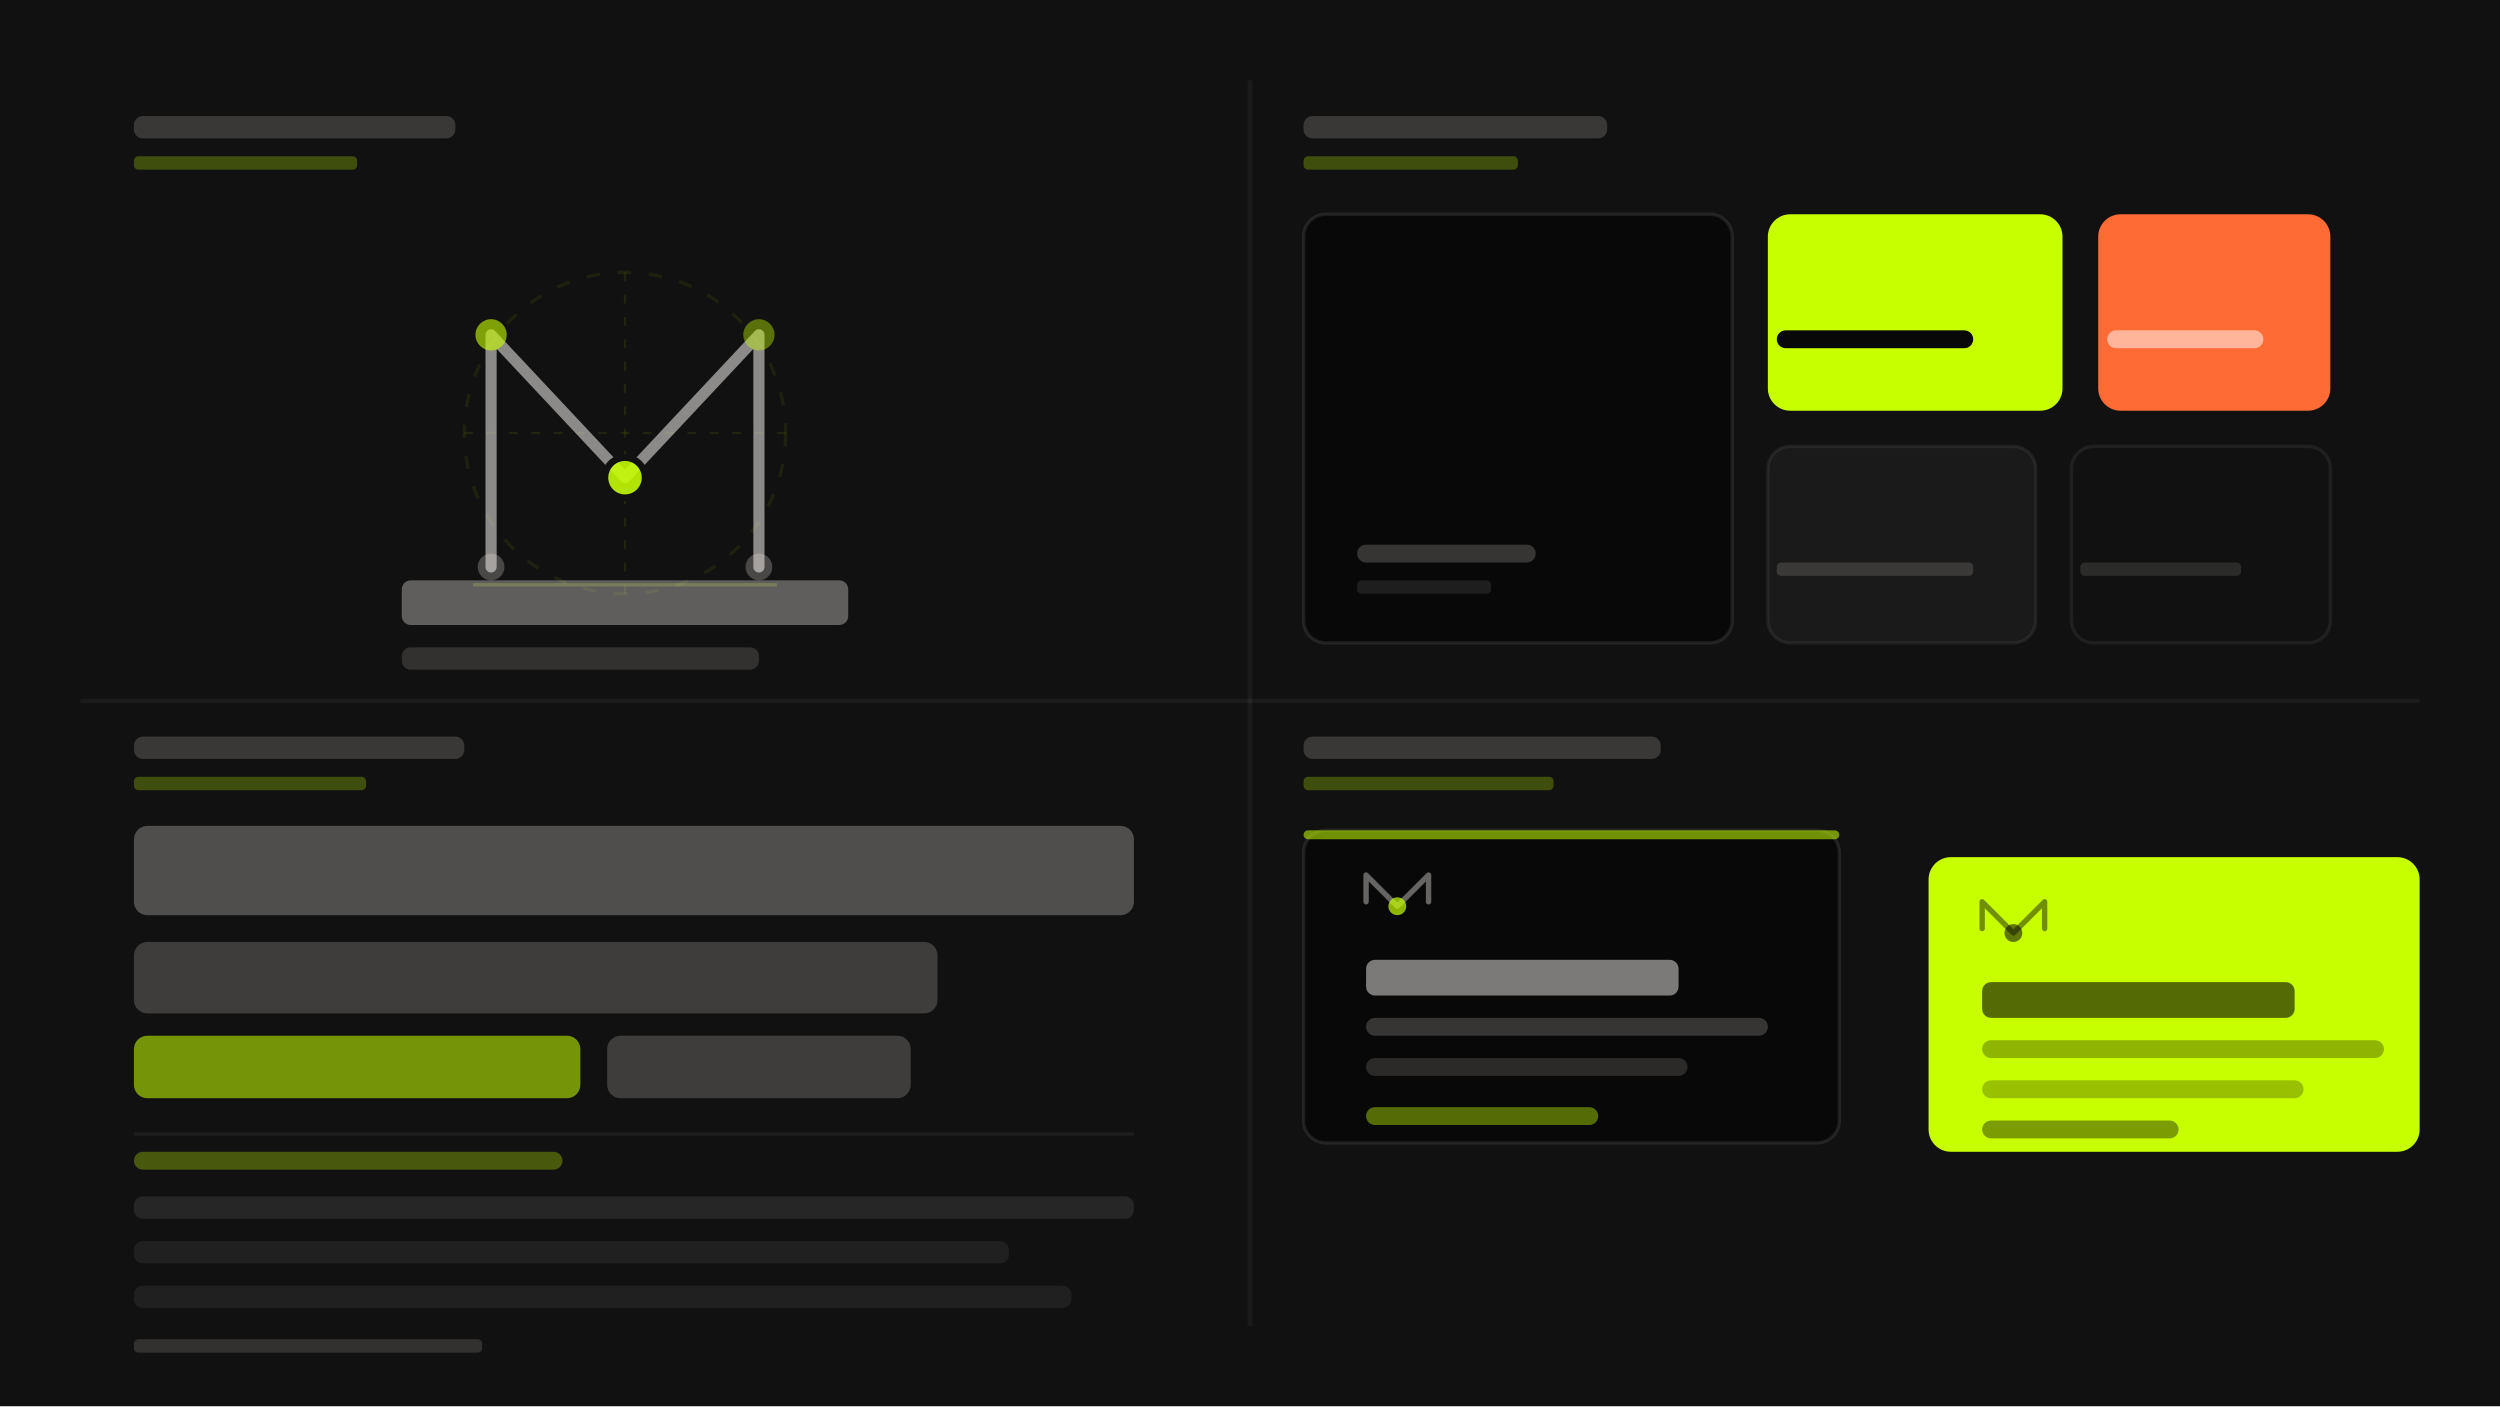
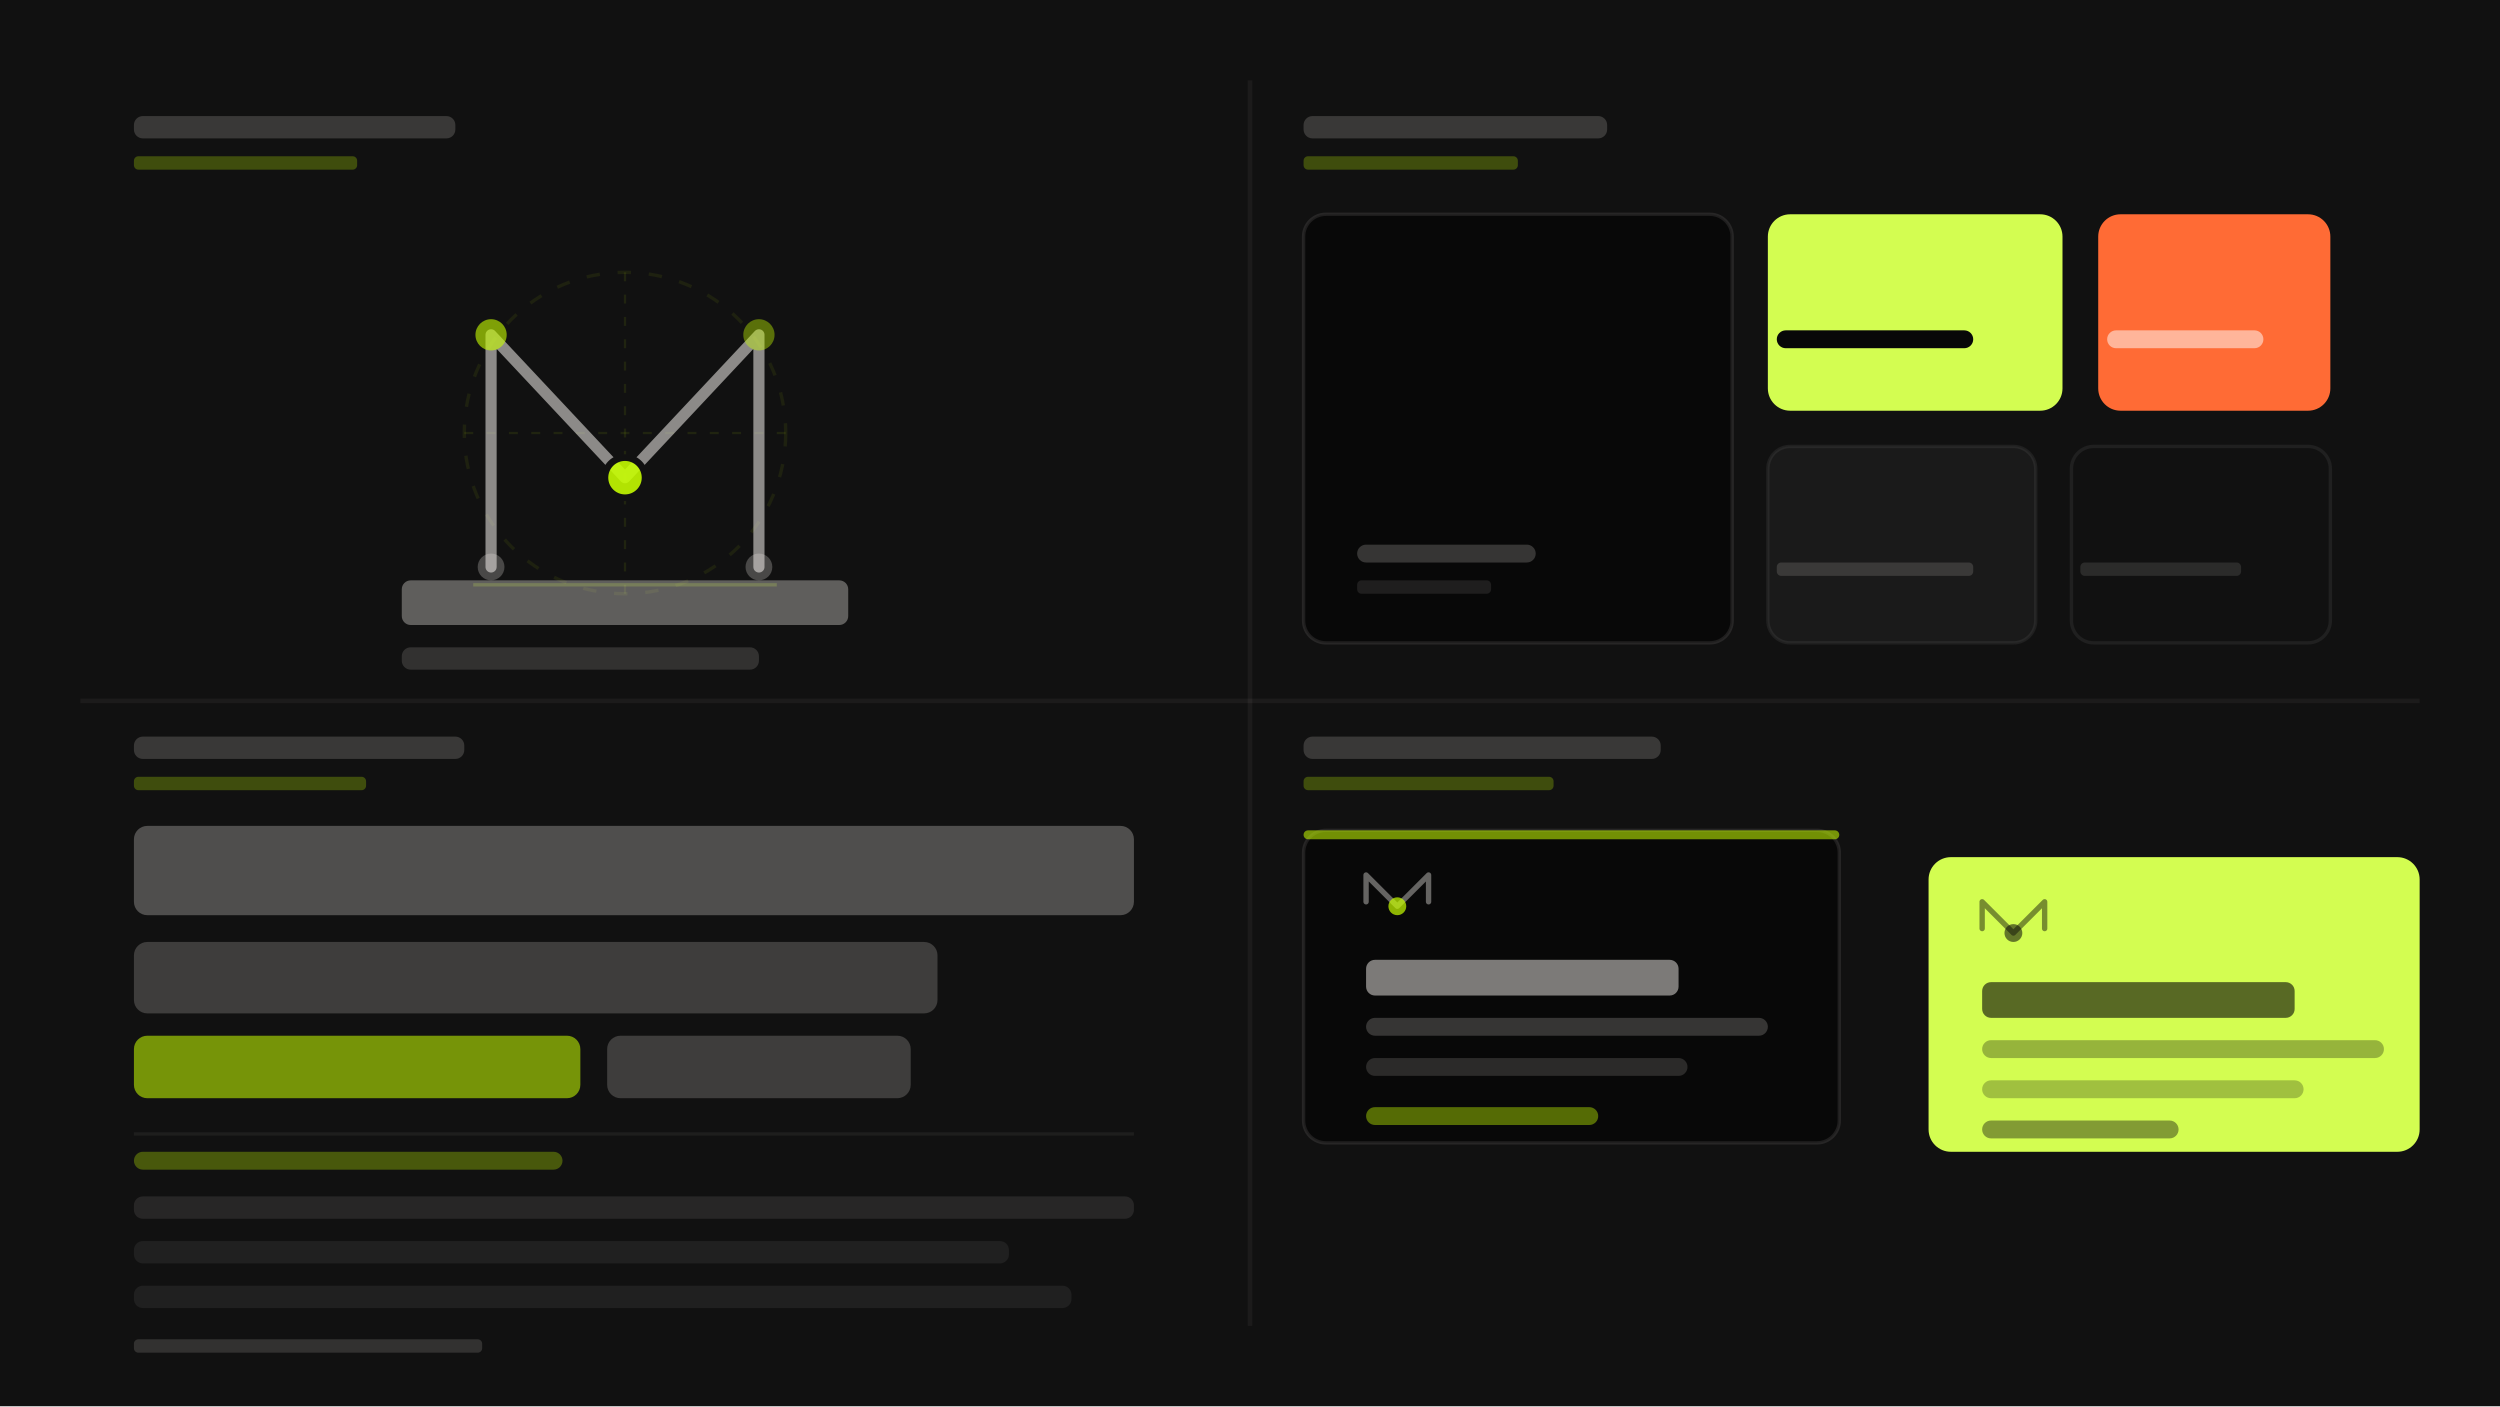
<svg xmlns="http://www.w3.org/2000/svg" viewBox="0 0 560 315" fill="none">
  <rect width="560" height="315" fill="#111111" />
  <line x1="280" y1="18" x2="280" y2="297" stroke="rgba(240,237,232,0.05)" stroke-width="1" />
  <line x1="18" y1="157" x2="542" y2="157" stroke="rgba(240,237,232,0.05)" stroke-width="1" />
  <rect x="30" y="26" width="72" height="5" rx="2" fill="rgba(240,237,232,0.18)" />
  <rect x="30" y="35" width="50" height="3" rx="1" fill="rgba(200,255,0,0.25)" />
  <g transform="translate(90, 55)">
    <circle cx="50" cy="42" r="36" stroke="rgba(200,255,0,0.07)" stroke-width="0.75" stroke-dasharray="3 4" fill="none" />
    <line x1="50" y1="6" x2="50" y2="78" stroke="rgba(200,255,0,0.08)" stroke-width="0.5" stroke-dasharray="2 3" />
    <line x1="14" y1="42" x2="86" y2="42" stroke="rgba(200,255,0,0.08)" stroke-width="0.5" stroke-dasharray="2 3" />
    <path d="M20,72 L20,20 L50,52 L80,20 L80,72" stroke="rgba(240,237,232,0.55)" stroke-width="2.5" stroke-linecap="round" stroke-linejoin="round" fill="none" />
    <circle cx="20" cy="20" r="3.5" fill="rgba(200,255,0,0.6)" />
    <circle cx="80" cy="20" r="3.5" fill="rgba(200,255,0,0.4)" />
    <circle cx="50" cy="52" r="4.5" fill="rgba(200,255,0,0.88)" stroke="#111111" stroke-width="1.5" />
    <circle cx="20" cy="72" r="3" fill="rgba(240,237,232,0.25)" />
    <circle cx="80" cy="72" r="3" fill="rgba(240,237,232,0.25)" />
    <line x1="16" y1="76" x2="84" y2="76" stroke="rgba(200,255,0,0.2)" stroke-width="0.75" />
  </g>
  <rect x="90" y="130" width="100" height="10" rx="2" fill="rgba(240,237,232,0.35)" />
  <rect x="90" y="145" width="80" height="5" rx="2" fill="rgba(240,237,232,0.15)" />
  <rect x="292" y="26" width="68" height="5" rx="2" fill="rgba(240,237,232,0.18)" />
  <rect x="292" y="35" width="48" height="3" rx="1" fill="rgba(200,255,0,0.25)" />
  <rect x="292" y="48" width="96" height="96" rx="5" fill="#080808" stroke="rgba(240,237,232,0.1)" stroke-width="0.75" />
  <rect x="304" y="122" width="40" height="4" rx="2" fill="rgba(240,237,232,0.2)" />
  <rect x="304" y="130" width="30" height="3" rx="1" fill="rgba(240,237,232,0.1)" />
-   <rect x="396" y="48" width="66" height="44" rx="5" fill="#C8FF00" />
+   <rect x="396" y="48" width="66" height="44" rx="5" fill="#D3FD51" />
  <rect x="470" y="48" width="52" height="44" rx="5" fill="#FF6B35" />
  <rect x="396" y="100" width="60" height="44" rx="5" fill="#1A1A1A" stroke="rgba(240,237,232,0.07)" stroke-width="0.75" />
  <rect x="464" y="100" width="58" height="44" rx="5" fill="#111111" stroke="rgba(240,237,232,0.07)" stroke-width="0.75" />
  <rect x="398" y="126" width="44" height="3" rx="1" fill="rgba(240,237,232,0.15)" />
  <rect x="466" y="126" width="36" height="3" rx="1" fill="rgba(240,237,232,0.12)" />
  <rect x="398" y="74" width="44" height="4" rx="2" fill="#080808" />
  <rect x="472" y="74" width="35" height="4" rx="2" fill="rgba(255,255,255,0.5)" />
  <rect x="30" y="165" width="74" height="5" rx="2" fill="rgba(240,237,232,0.18)" />
  <rect x="30" y="174" width="52" height="3" rx="1" fill="rgba(200,255,0,0.25)" />
  <rect x="30" y="185" width="224" height="20" rx="3" fill="rgba(240,237,232,0.28)" />
  <rect x="30" y="211" width="180" height="16" rx="3" fill="rgba(240,237,232,0.2)" />
  <rect x="30" y="232" width="100" height="14" rx="3" fill="rgba(200,255,0,0.55)" />
  <rect x="136" y="232" width="68" height="14" rx="3" fill="rgba(240,237,232,0.2)" />
  <line x1="30" y1="254" x2="254" y2="254" stroke="rgba(240,237,232,0.06)" stroke-width="0.75" />
  <rect x="30" y="258" width="96" height="4" rx="2" fill="rgba(200,255,0,0.3)" />
  <rect x="30" y="268" width="224" height="5" rx="2" fill="rgba(240,237,232,0.1)" />
  <rect x="30" y="278" width="196" height="5" rx="2" fill="rgba(240,237,232,0.07)" />
  <rect x="30" y="288" width="210" height="5" rx="2" fill="rgba(240,237,232,0.07)" />
  <rect x="30" y="300" width="78" height="3" rx="1" fill="rgba(240,237,232,0.15)" />
  <rect x="292" y="165" width="80" height="5" rx="2" fill="rgba(240,237,232,0.18)" />
  <rect x="292" y="174" width="56" height="3" rx="1" fill="rgba(200,255,0,0.25)" />
  <rect x="292" y="186" width="120" height="70" rx="5" fill="#080808" stroke="rgba(240,237,232,0.1)" stroke-width="0.75" />
  <rect x="292" y="186" width="120" height="2" rx="1" fill="rgba(200,255,0,0.55)" />
  <path d="M306,202 L306,196 L313,203 L320,196 L320,202" stroke="rgba(240,237,232,0.4)" stroke-width="1.2" stroke-linecap="round" stroke-linejoin="round" fill="none" />
  <circle cx="313" cy="203" r="2" fill="rgba(200,255,0,0.7)" />
  <rect x="306" y="215" width="70" height="8" rx="2" fill="rgba(240,237,232,0.5)" />
  <rect x="306" y="228" width="90" height="4" rx="2" fill="rgba(240,237,232,0.2)" />
  <rect x="306" y="237" width="72" height="4" rx="2" fill="rgba(240,237,232,0.15)" />
  <rect x="306" y="248" width="52" height="4" rx="2" fill="rgba(200,255,0,0.4)" />
-   <rect x="432" y="192" width="110" height="66" rx="5" fill="#C8FF00" />
+   <rect x="432" y="192" width="110" height="66" rx="5" fill="#D3FD51" />
  <path d="M444,208 L444,202 L451,209 L458,202 L458,208" stroke="rgba(8,8,8,0.45)" stroke-width="1.2" stroke-linecap="round" stroke-linejoin="round" fill="none" />
  <circle cx="451" cy="209" r="2" fill="rgba(8,8,8,0.55)" />
  <rect x="444" y="220" width="70" height="8" rx="2" fill="rgba(8,8,8,0.6)" />
  <rect x="444" y="233" width="90" height="4" rx="2" fill="rgba(8,8,8,0.3)" />
  <rect x="444" y="242" width="72" height="4" rx="2" fill="rgba(8,8,8,0.25)" />
  <rect x="444" y="251" width="44" height="4" rx="2" fill="rgba(8,8,8,0.4)" />
</svg>
